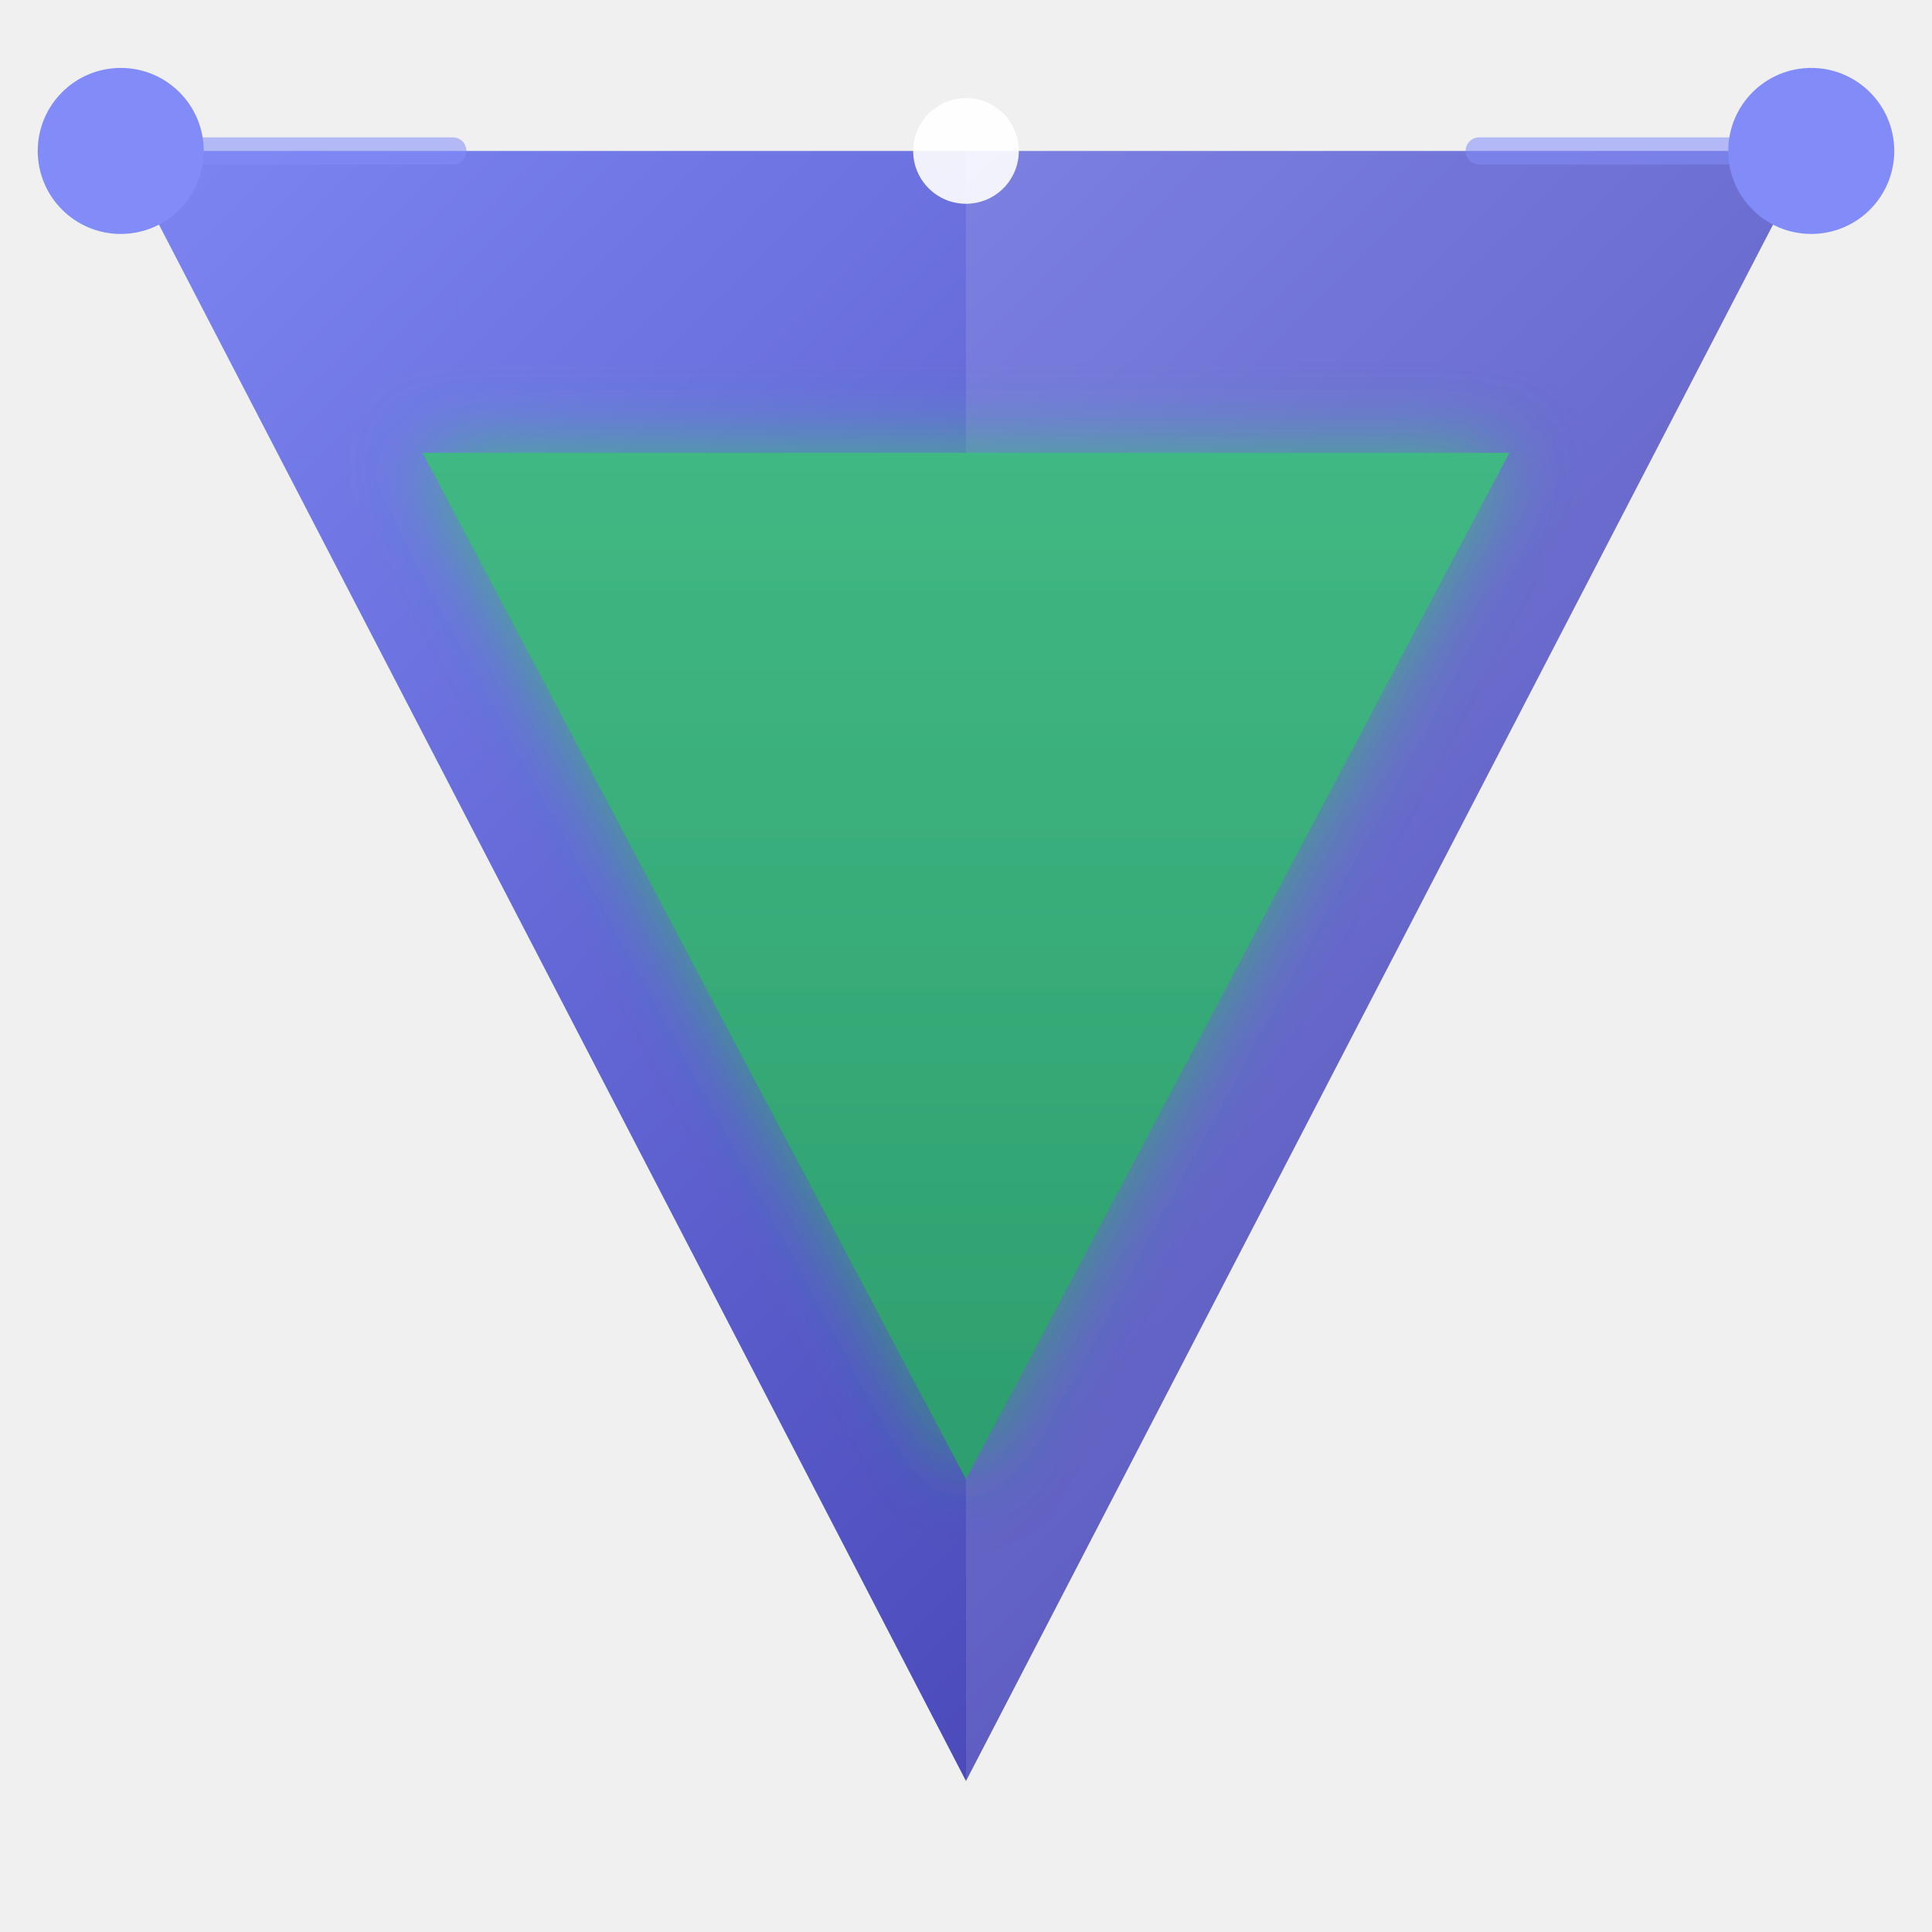
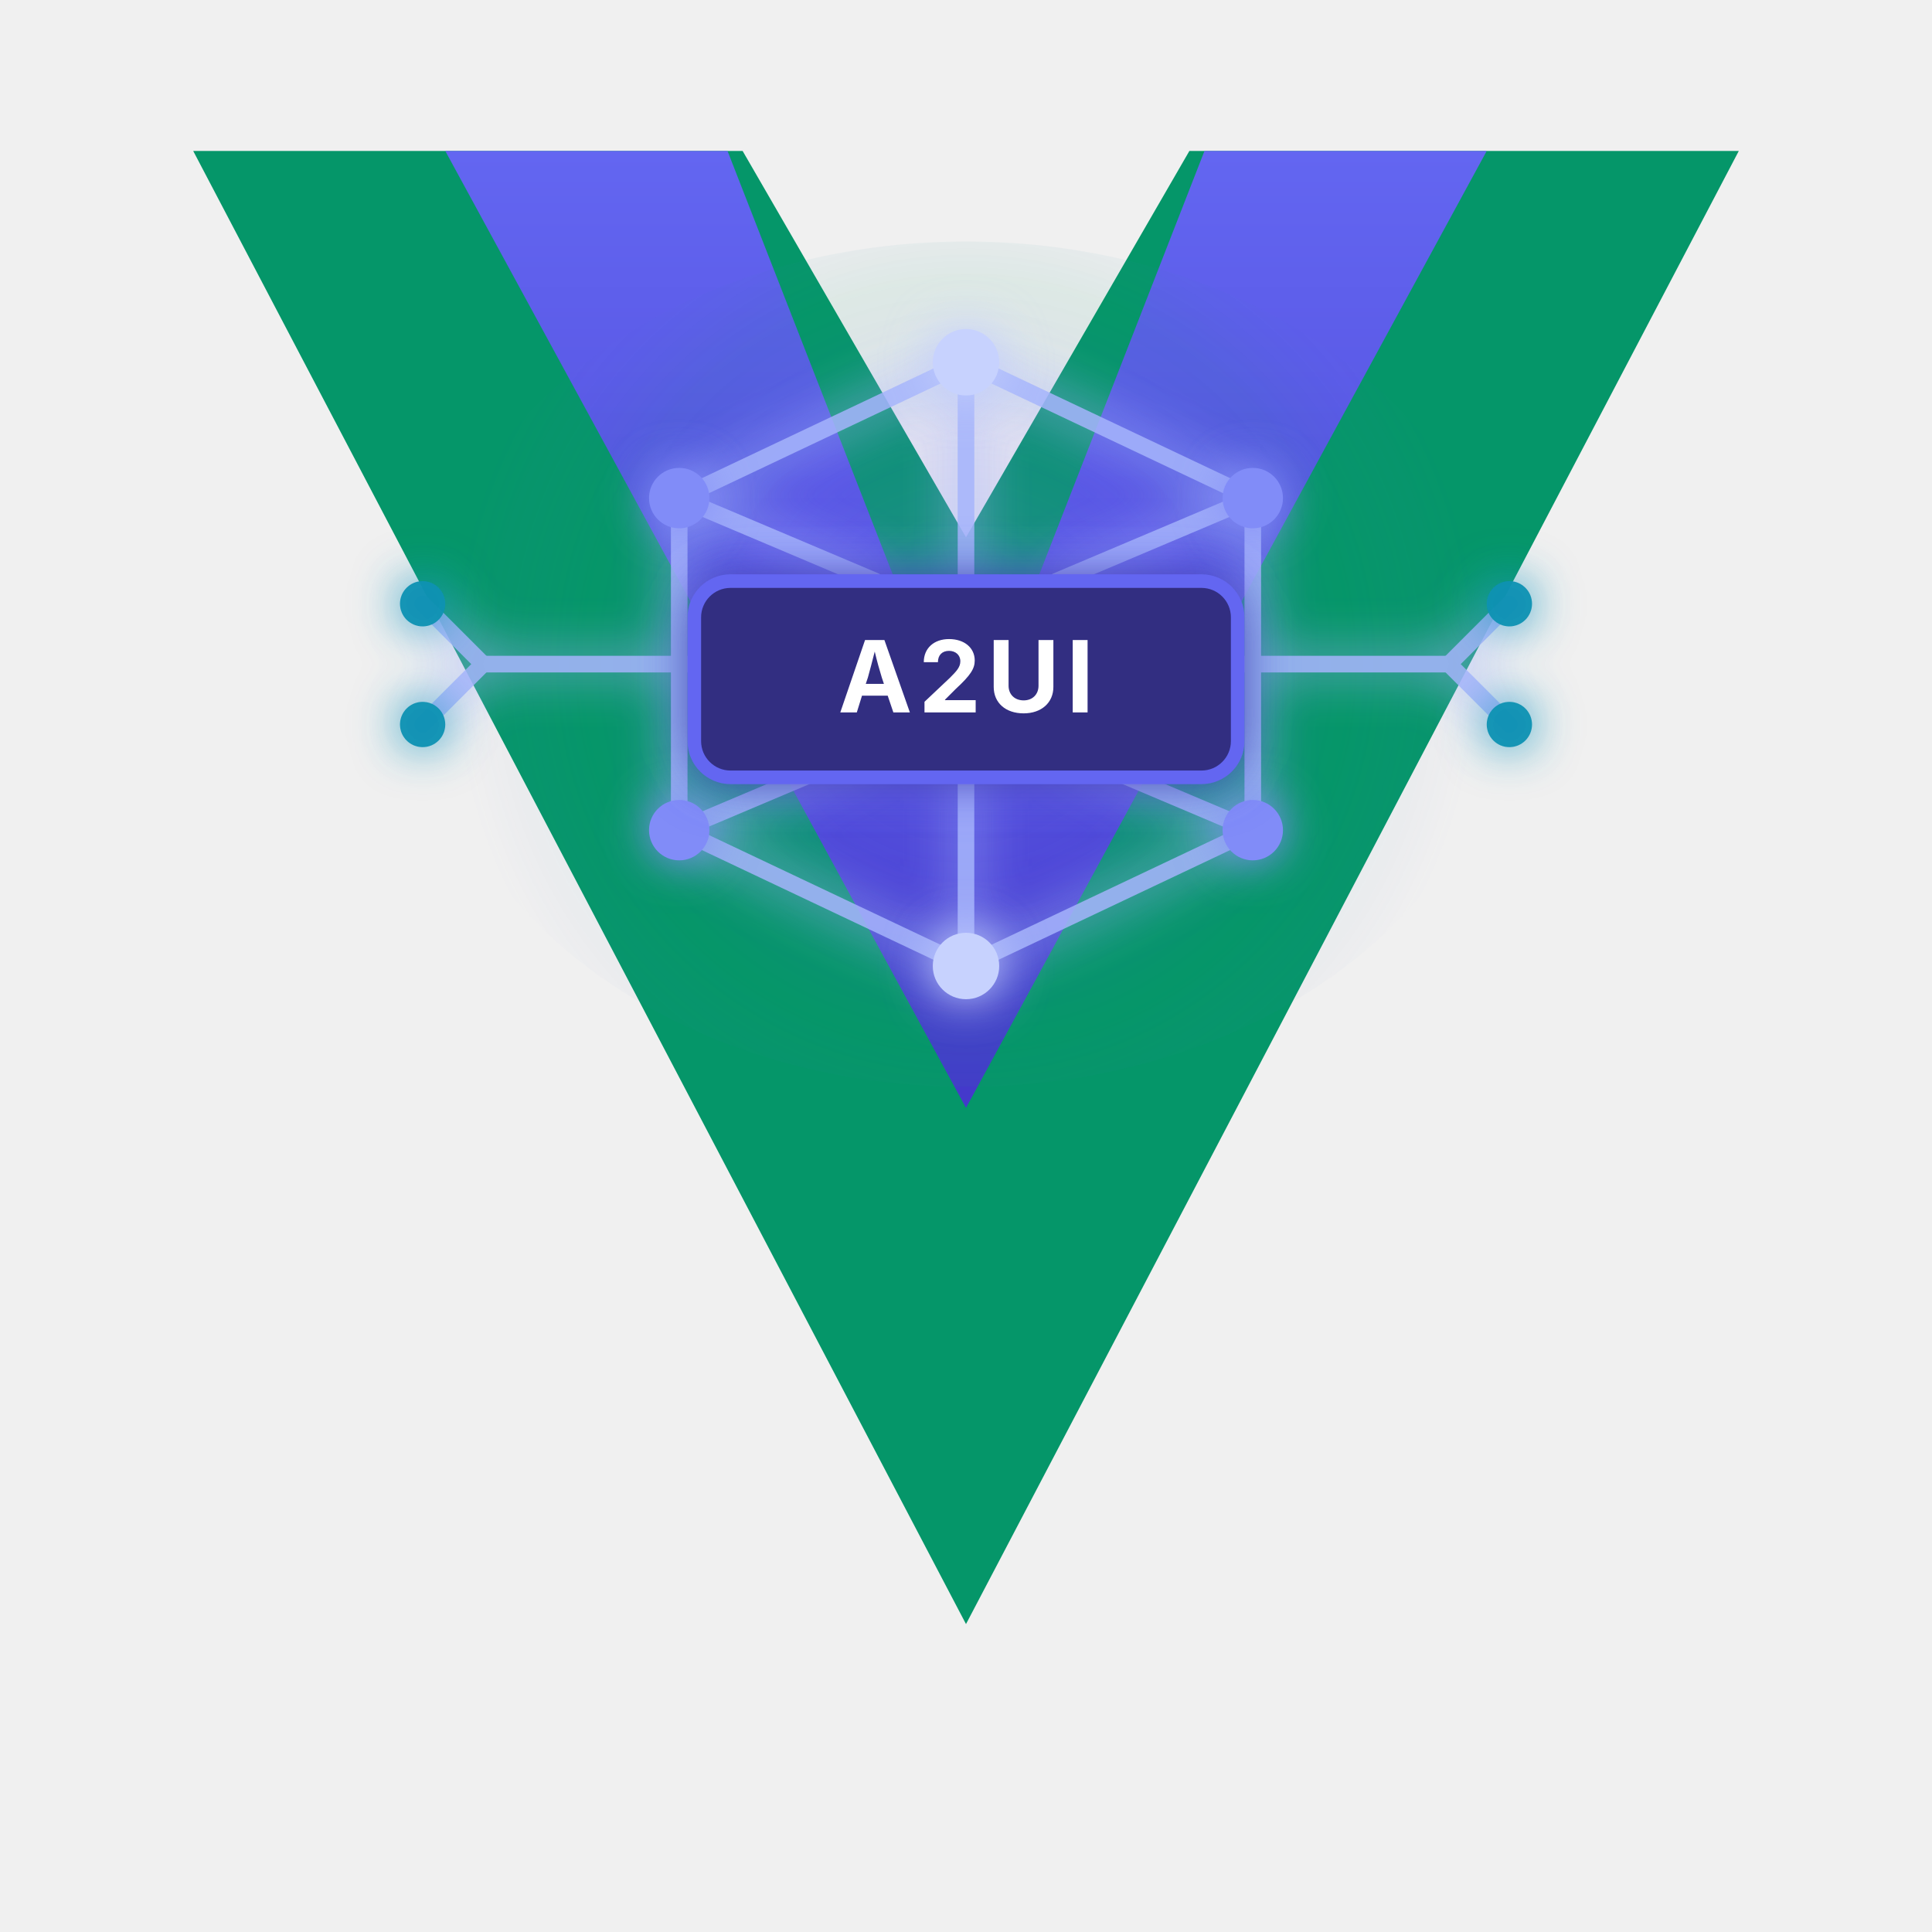
<svg xmlns="http://www.w3.org/2000/svg" viewBox="0 0 128 128" fill="none">
  <defs>
-     <linearGradient id="grad-agent" x1="0" y1="0" x2="128" y2="128" gradientUnits="userSpaceOnUse">
-       <stop offset="0%" stop-color="#818cf8" />
-       <stop offset="100%" stop-color="#3730a3" />
+     <linearGradient id="a2ui-inner-v" x1="64" y1="10" x2="64" y2="74" gradientUnits="userSpaceOnUse">
+       <stop offset="0%" stop-color="#6366f1" />
+       <stop offset="100%" stop-color="#4338ca" />
    </linearGradient>
-     <linearGradient id="grad-vue" x1="64" y1="30" x2="64" y2="98" gradientUnits="userSpaceOnUse">
-       <stop offset="0%" stop-color="#41b883" />
-       <stop offset="100%" stop-color="#2d9e6e" />
-     </linearGradient>
-     <filter id="glow" x="-10%" y="-10%" width="120%" height="120%">
-       <feGaussianBlur stdDeviation="2.5" result="blur" />
+     <radialGradient id="a2ui-glow" cx="64" cy="44" r="34" gradientUnits="userSpaceOnUse">
+       <stop offset="0%" stop-color="#818cf8" stop-opacity="0.26" />
+       <stop offset="45%" stop-color="#6366f1" stop-opacity="0.12" />
+       <stop offset="75%" stop-color="#059669" stop-opacity="0.08" />
+       <stop offset="100%" stop-color="#6366f1" stop-opacity="0" />
+     </radialGradient>
+     <filter id="a2ui-soft-glow" x="-40%" y="-40%" width="180%" height="180%">
+       <feGaussianBlur stdDeviation="1.6" result="blur" />
      <feMerge>
        <feMergeNode in="blur" />
        <feMergeNode in="SourceGraphic" />
      </feMerge>
    </filter>
  </defs>
-   <polygon points="64,10  8,10  64,118" fill="url(#grad-agent)" />
-   <polygon points="64,10 120,10  64,118" fill="url(#grad-agent)" opacity="0.88" />
-   <polygon points="64,30 100,30  64,98  28,30" fill="url(#grad-vue)" filter="url(#glow)" />
-   <circle cx="8" cy="10" r="5.5" fill="#818cf8" />
-   <circle cx="120" cy="10" r="5.5" fill="#818cf8" />
-   <line x1="13.5" y1="10" x2="30" y2="10" stroke="#818cf8" stroke-width="1.8" stroke-linecap="round" opacity="0.55" />
-   <line x1="114.5" y1="10" x2="98" y2="10" stroke="#818cf8" stroke-width="1.8" stroke-linecap="round" opacity="0.55" />
-   <circle cx="64" cy="10" r="3.5" fill="white" opacity="0.90" />
+   <path fill="#059669" d="M78.8 10 64 35.6 49.2 10H12.8l51.2 97.6L115.2 10H78.8z" />
+   <path fill="url(#a2ui-inner-v)" d="M64 73.4 98.5 10h-18.7L64 50.5 48.2 10H29.5L64 73.4z" />
+   <ellipse cx="64" cy="44" rx="36" ry="28" fill="url(#a2ui-glow)" />
+   <g filter="url(#a2ui-soft-glow)" stroke="#a5b4fc" stroke-width="1.1" stroke-linecap="round" opacity="0.88">
+     <path d="M64 24 L83 33 L83 55 L64 64 L45 55 L45 33 Z" />
+     <path d="M64 24 L64 38.5" />
+     <path d="M83 33 L70 38.5" />
+     <path d="M83 55 L70 49.5" />
+     <path d="M64 64 L64 49.5" />
+     <path d="M45 55 L58 49.5" />
+     <path d="M45 33 L58 38.5" />
+     <path d="M32 44 H46" />
+     <path d="M82 44 H96" />
+     <path d="M32 44 L28 40" />
+     <path d="M32 44 L28 48" />
+     <path d="M96 44 L100 40" />
+     <path d="M96 44 L100 48" />
+   </g>
+   <g filter="url(#a2ui-soft-glow)">
+     <circle cx="64" cy="24" r="2.2" fill="#c7d2fe" />
+     <circle cx="83" cy="33" r="2" fill="#818cf8" />
+     <circle cx="83" cy="55" r="2" fill="#818cf8" />
+     <circle cx="64" cy="64" r="2.2" fill="#c7d2fe" />
+     <circle cx="45" cy="55" r="2" fill="#818cf8" />
+     <circle cx="45" cy="33" r="2" fill="#818cf8" />
+     <circle cx="28" cy="40" r="1.5" fill="#0891b2" opacity="0.95" />
+     <circle cx="28" cy="48" r="1.5" fill="#0891b2" opacity="0.95" />
+     <circle cx="100" cy="40" r="1.5" fill="#0891b2" opacity="0.95" />
+     <circle cx="100" cy="48" r="1.5" fill="#0891b2" opacity="0.95" />
+   </g>
+   <rect x="46" y="38.5" width="36" height="13" rx="2.4" fill="#312e81" stroke="#6366f1" stroke-width="0.9" filter="url(#a2ui-soft-glow)" />
+   <text x="64" y="47.2" text-anchor="middle" font-family="Inter, ui-sans-serif, system-ui, sans-serif" font-size="6.6" font-weight="700" letter-spacing="0.4" fill="#ffffff">A2UI</text>
</svg>
